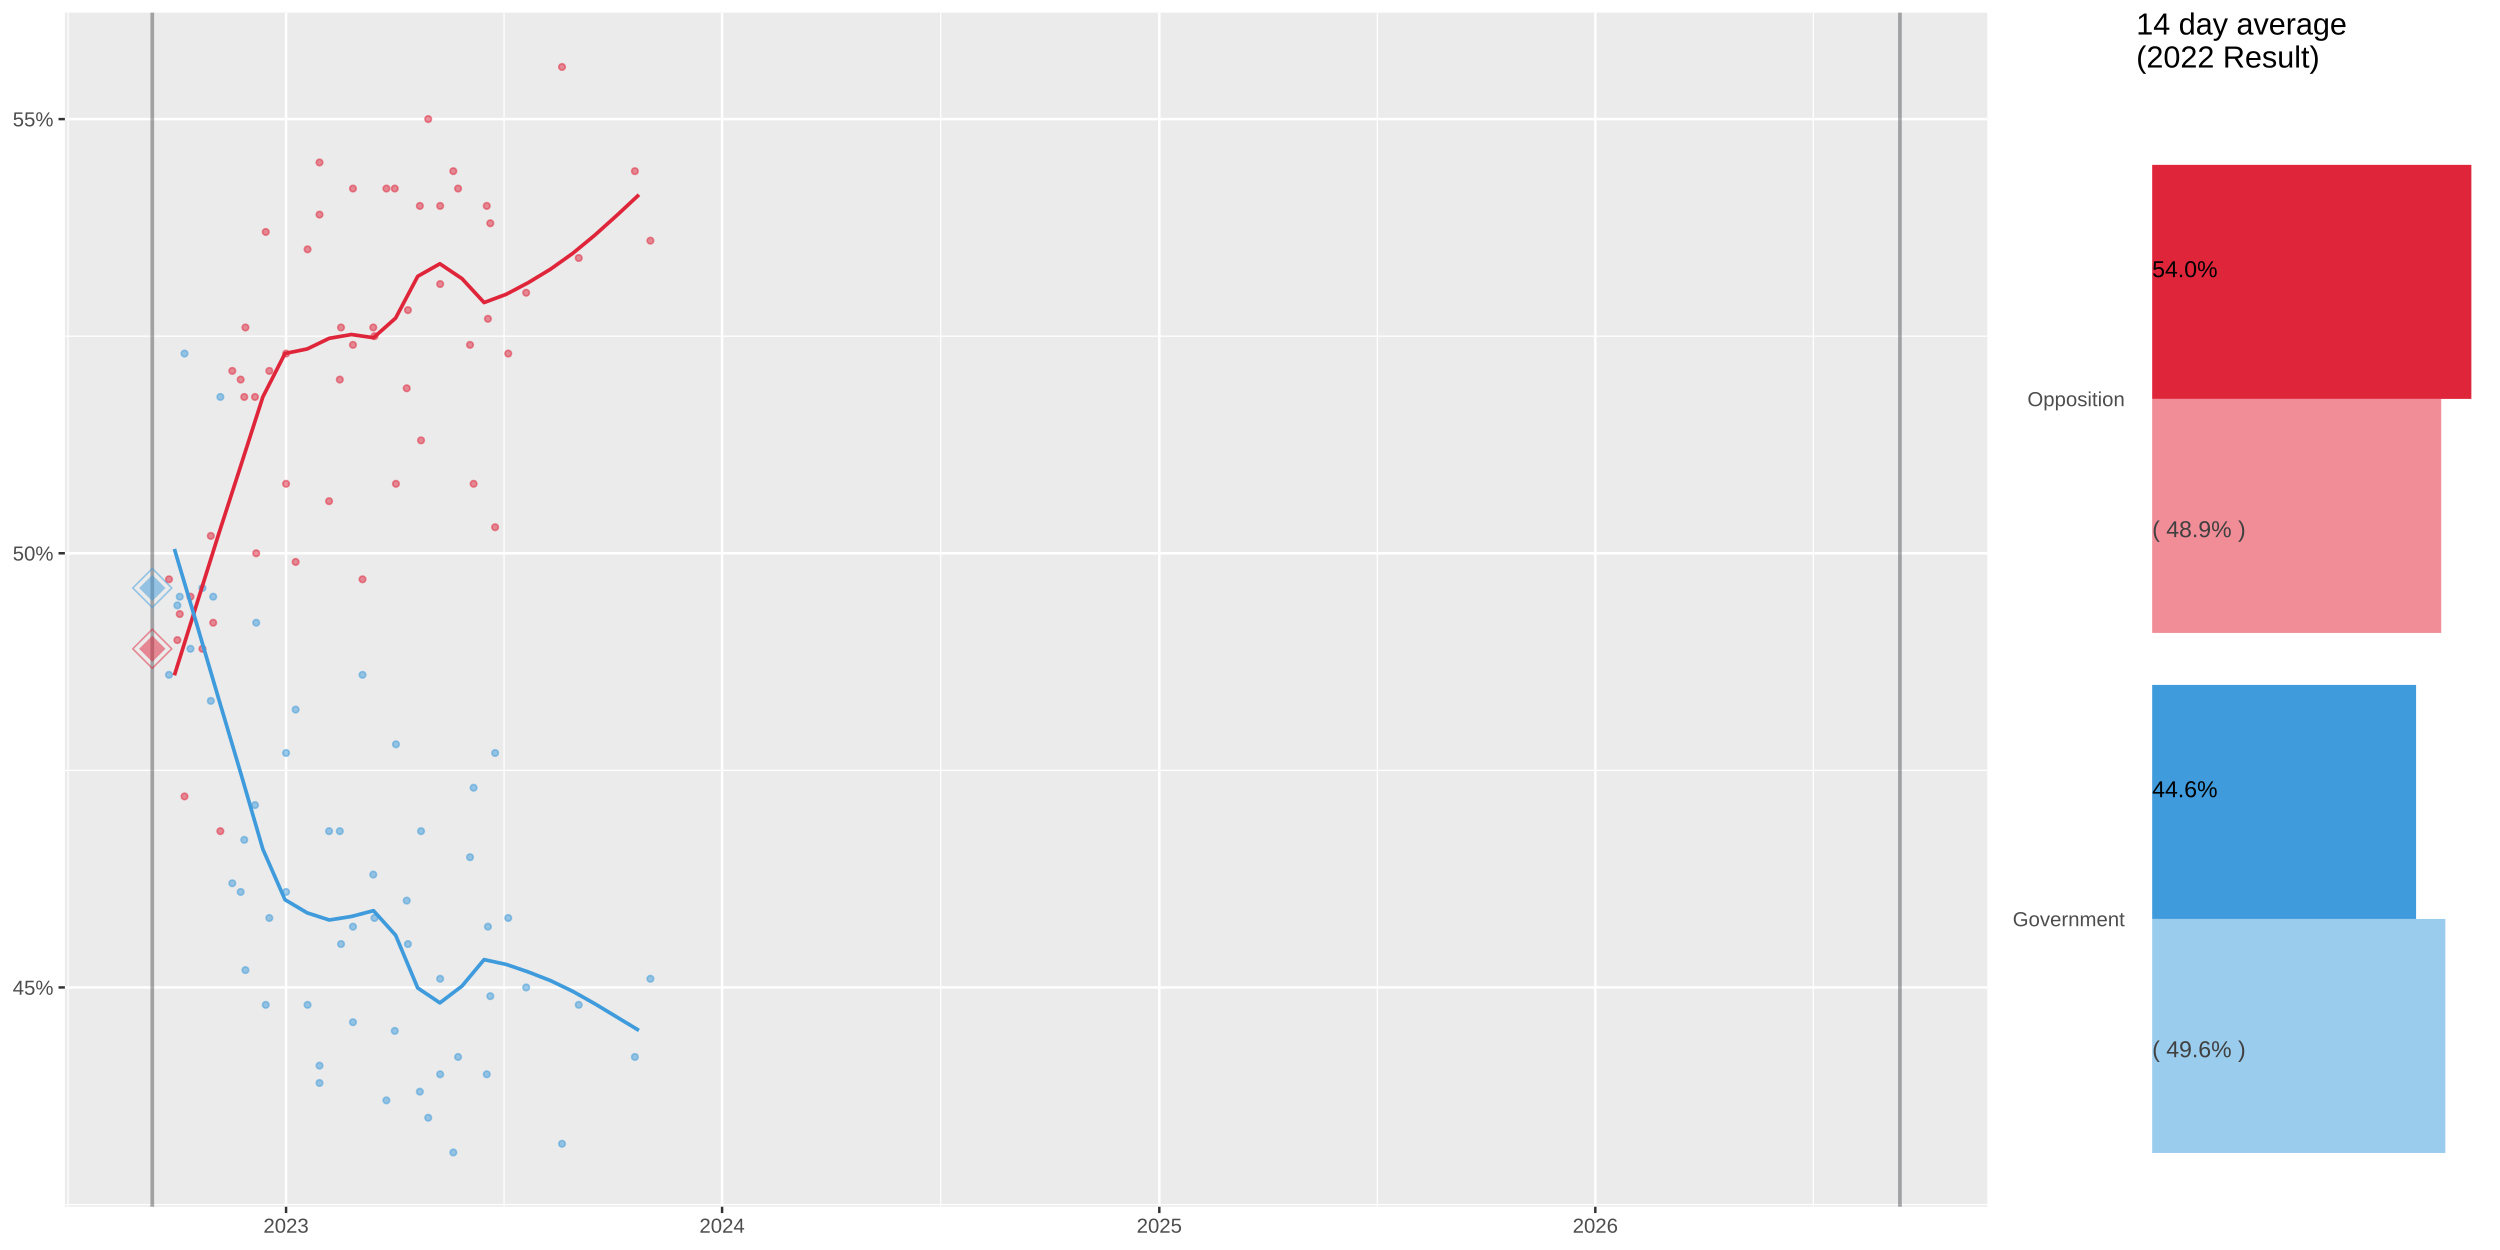
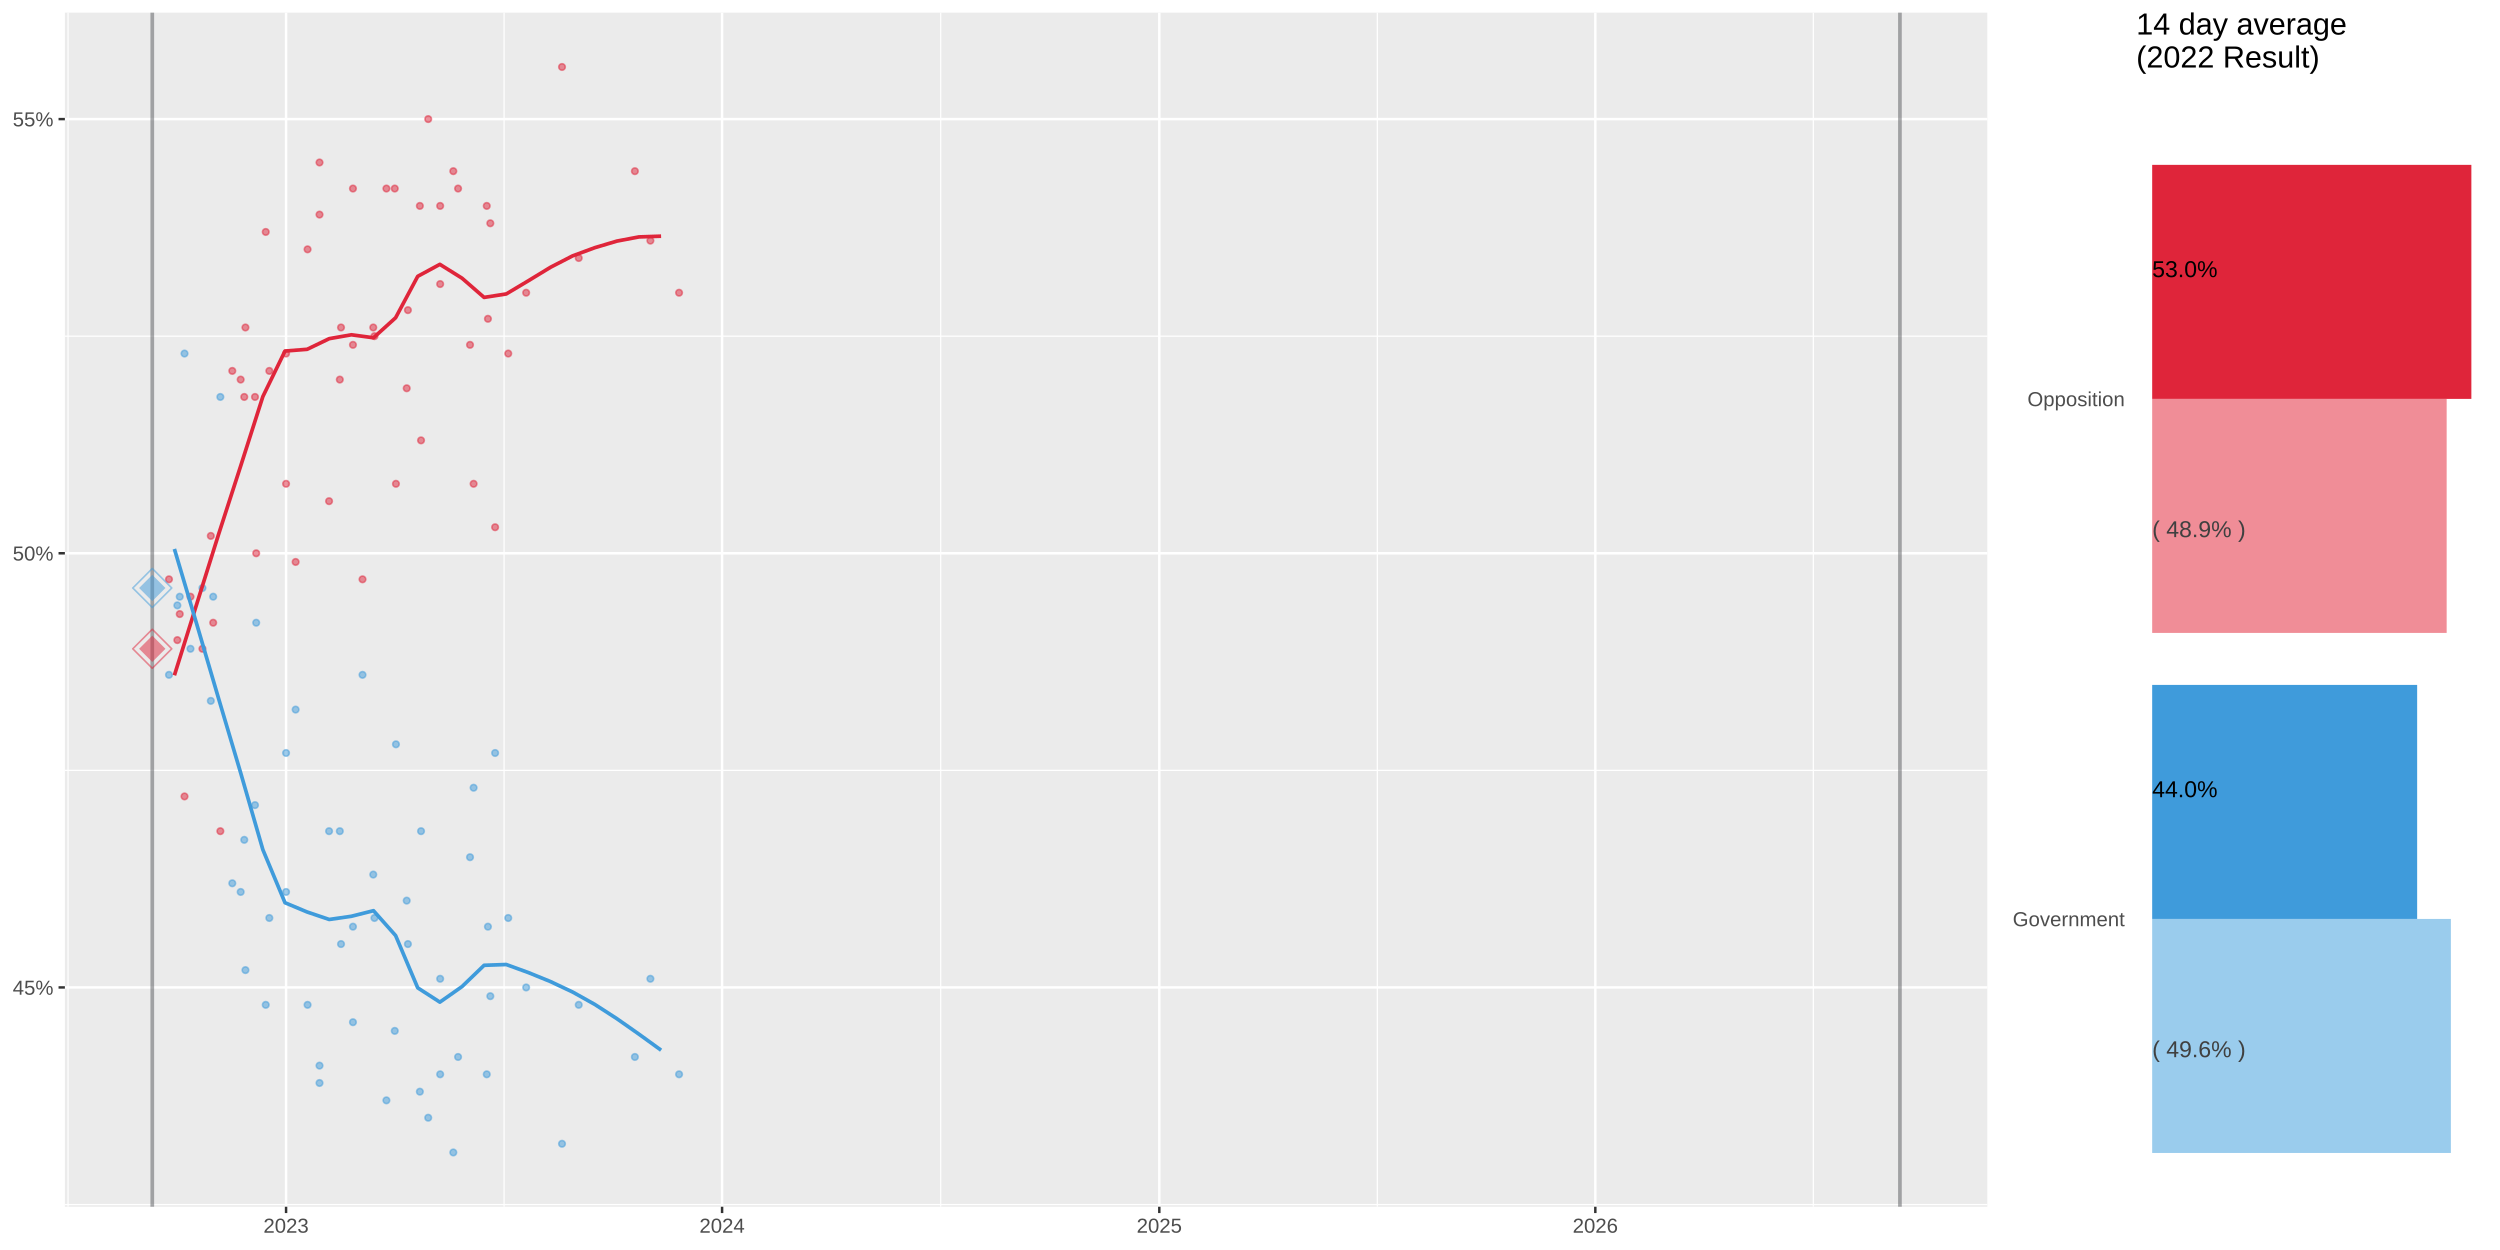
<svg xmlns="http://www.w3.org/2000/svg" class="svglite" width="1080.00pt" height="540.00pt" viewBox="0 0 1080.00 540.00">
  <defs>
    <style type="text/css">
    line, polyline, polygon, path, rect, circle {
      fill: none;
      stroke: #000000;
      stroke-linecap: round;
      stroke-linejoin: round;
      stroke-miterlimit: 10.00;
    }
    text {
      white-space: pre;
    }
  </style>
  </defs>
  <rect width="100%" height="100%" style="stroke: none; fill: none;" />
  <defs>
    <clipPath id="cpMC4wMHwxMDgwLjAwfDAuMDB8NTQwLjAw">
      <rect x="0.00" y="0.00" width="1080.00" height="540.00" />
    </clipPath>
  </defs>
  <g clip-path="url(#cpMC4wMHwxMDgwLjAwfDAuMDB8NTQwLjAw)">
</g>
  <defs>
    <clipPath id="cpMC4wMHw4NjQuMDB8MC4wMHw1NDAuMDA=">
      <rect x="0.00" y="0.00" width="864.00" height="540.00" />
    </clipPath>
  </defs>
  <g clip-path="url(#cpMC4wMHw4NjQuMDB8MC4wMHw1NDAuMDA=)">
    <rect x="0.00" y="0.00" width="864.00" height="540.00" style="stroke-width: 1.07; stroke: #FFFFFF; fill: #FFFFFF;" />
  </g>
  <g clip-path="url(#cpMC4wMHwxMDgwLjAwfDAuMDB8NTQwLjAw)">
</g>
  <defs>
    <clipPath id="cpMjguMDN8ODU4LjUyfDUuNDh8NTIxLjMx">
      <rect x="28.03" y="5.48" width="830.49" height="515.83" />
    </clipPath>
  </defs>
  <g clip-path="url(#cpMjguMDN8ODU4LjUyfDUuNDh8NTIxLjMx)">
    <rect x="28.03" y="5.48" width="830.49" height="515.83" style="stroke-width: 1.07; stroke: none; fill: #EBEBEB;" />
    <polyline points="28.03,520.37 858.52,520.37 " style="stroke-width: 0.53; stroke: #FFFFFF; stroke-linecap: butt;" />
    <polyline points="28.03,332.80 858.52,332.80 " style="stroke-width: 0.53; stroke: #FFFFFF; stroke-linecap: butt;" />
    <polyline points="28.03,145.22 858.52,145.22 " style="stroke-width: 0.53; stroke: #FFFFFF; stroke-linecap: butt;" />
    <polyline points="29.40,521.31 29.40,5.48 " style="stroke-width: 0.53; stroke: #FFFFFF; stroke-linecap: butt;" />
    <polyline points="217.76,521.31 217.76,5.48 " style="stroke-width: 0.53; stroke: #FFFFFF; stroke-linecap: butt;" />
    <polyline points="406.38,521.31 406.38,5.48 " style="stroke-width: 0.53; stroke: #FFFFFF; stroke-linecap: butt;" />
    <polyline points="595.00,521.31 595.00,5.48 " style="stroke-width: 0.53; stroke: #FFFFFF; stroke-linecap: butt;" />
    <polyline points="783.36,521.31 783.36,5.48 " style="stroke-width: 0.53; stroke: #FFFFFF; stroke-linecap: butt;" />
    <polyline points="28.03,426.58 858.52,426.58 " style="stroke-width: 1.07; stroke: #FFFFFF; stroke-linecap: butt;" />
    <polyline points="28.03,239.01 858.52,239.01 " style="stroke-width: 1.07; stroke: #FFFFFF; stroke-linecap: butt;" />
    <polyline points="28.03,51.44 858.52,51.44 " style="stroke-width: 1.07; stroke: #FFFFFF; stroke-linecap: butt;" />
    <polyline points="123.58,521.31 123.58,5.48 " style="stroke-width: 1.07; stroke: #FFFFFF; stroke-linecap: butt;" />
    <polyline points="311.94,521.31 311.94,5.48 " style="stroke-width: 1.07; stroke: #FFFFFF; stroke-linecap: butt;" />
    <polyline points="500.82,521.31 500.82,5.48 " style="stroke-width: 1.07; stroke: #FFFFFF; stroke-linecap: butt;" />
    <polyline points="689.18,521.31 689.18,5.48 " style="stroke-width: 1.07; stroke: #FFFFFF; stroke-linecap: butt;" />
+     <circle cx="293.36" cy="126.46" r="1.42" style="stroke-width: 0.71; stroke: #DF253A; stroke-opacity: 0.50; fill: #DF253A; fill-opacity: 0.50;" />
    <circle cx="280.97" cy="103.96" r="1.42" style="stroke-width: 0.71; stroke: #DF253A; stroke-opacity: 0.50; fill: #DF253A; fill-opacity: 0.50;" />
    <circle cx="274.27" cy="73.94" r="1.42" style="stroke-width: 0.71; stroke: #DF253A; stroke-opacity: 0.50; fill: #DF253A; fill-opacity: 0.50;" />
    <circle cx="250.01" cy="111.46" r="1.42" style="stroke-width: 0.71; stroke: #DF253A; stroke-opacity: 0.50; fill: #DF253A; fill-opacity: 0.50;" />
    <circle cx="242.79" cy="28.93" r="1.42" style="stroke-width: 0.71; stroke: #DF253A; stroke-opacity: 0.50; fill: #DF253A; fill-opacity: 0.50;" />
    <circle cx="227.30" cy="126.46" r="1.42" style="stroke-width: 0.71; stroke: #DF253A; stroke-opacity: 0.50; fill: #DF253A; fill-opacity: 0.50;" />
    <circle cx="219.56" cy="152.73" r="1.42" style="stroke-width: 0.71; stroke: #DF253A; stroke-opacity: 0.50; fill: #DF253A; fill-opacity: 0.50;" />
    <circle cx="213.89" cy="227.76" r="1.42" style="stroke-width: 0.71; stroke: #DF253A; stroke-opacity: 0.50; fill: #DF253A; fill-opacity: 0.50;" />
    <circle cx="211.82" cy="96.45" r="1.42" style="stroke-width: 0.71; stroke: #DF253A; stroke-opacity: 0.50; fill: #DF253A; fill-opacity: 0.50;" />
    <circle cx="210.79" cy="137.72" r="1.42" style="stroke-width: 0.71; stroke: #DF253A; stroke-opacity: 0.50; fill: #DF253A; fill-opacity: 0.50;" />
    <circle cx="210.28" cy="88.95" r="1.42" style="stroke-width: 0.71; stroke: #DF253A; stroke-opacity: 0.50; fill: #DF253A; fill-opacity: 0.50;" />
    <circle cx="204.60" cy="209.00" r="1.42" style="stroke-width: 0.71; stroke: #DF253A; stroke-opacity: 0.50; fill: #DF253A; fill-opacity: 0.50;" />
    <circle cx="203.05" cy="148.97" r="1.42" style="stroke-width: 0.71; stroke: #DF253A; stroke-opacity: 0.50; fill: #DF253A; fill-opacity: 0.50;" />
    <circle cx="197.89" cy="81.45" r="1.42" style="stroke-width: 0.71; stroke: #DF253A; stroke-opacity: 0.50; fill: #DF253A; fill-opacity: 0.50;" />
    <circle cx="195.83" cy="73.94" r="1.42" style="stroke-width: 0.71; stroke: #DF253A; stroke-opacity: 0.50; fill: #DF253A; fill-opacity: 0.50;" />
    <circle cx="190.15" cy="122.71" r="1.42" style="stroke-width: 0.71; stroke: #DF253A; stroke-opacity: 0.50; fill: #DF253A; fill-opacity: 0.50;" />
    <circle cx="190.15" cy="88.95" r="1.42" style="stroke-width: 0.71; stroke: #DF253A; stroke-opacity: 0.50; fill: #DF253A; fill-opacity: 0.50;" />
    <circle cx="184.99" cy="51.44" r="1.42" style="stroke-width: 0.71; stroke: #DF253A; stroke-opacity: 0.50; fill: #DF253A; fill-opacity: 0.50;" />
    <circle cx="181.89" cy="190.24" r="1.42" style="stroke-width: 0.71; stroke: #DF253A; stroke-opacity: 0.50; fill: #DF253A; fill-opacity: 0.50;" />
    <circle cx="181.38" cy="88.95" r="1.42" style="stroke-width: 0.71; stroke: #DF253A; stroke-opacity: 0.50; fill: #DF253A; fill-opacity: 0.50;" />
    <circle cx="176.22" cy="133.97" r="1.42" style="stroke-width: 0.71; stroke: #DF253A; stroke-opacity: 0.50; fill: #DF253A; fill-opacity: 0.50;" />
    <circle cx="175.70" cy="167.73" r="1.42" style="stroke-width: 0.71; stroke: #DF253A; stroke-opacity: 0.50; fill: #DF253A; fill-opacity: 0.50;" />
    <circle cx="171.05" cy="209.00" r="1.42" style="stroke-width: 0.71; stroke: #DF253A; stroke-opacity: 0.50; fill: #DF253A; fill-opacity: 0.50;" />
    <circle cx="170.54" cy="81.45" r="1.42" style="stroke-width: 0.71; stroke: #DF253A; stroke-opacity: 0.50; fill: #DF253A; fill-opacity: 0.50;" />
    <circle cx="166.93" cy="81.45" r="1.42" style="stroke-width: 0.71; stroke: #DF253A; stroke-opacity: 0.50; fill: #DF253A; fill-opacity: 0.50;" />
    <circle cx="161.77" cy="145.22" r="1.42" style="stroke-width: 0.71; stroke: #DF253A; stroke-opacity: 0.50; fill: #DF253A; fill-opacity: 0.50;" />
    <circle cx="161.25" cy="141.47" r="1.42" style="stroke-width: 0.71; stroke: #DF253A; stroke-opacity: 0.50; fill: #DF253A; fill-opacity: 0.50;" />
    <circle cx="156.61" cy="250.26" r="1.42" style="stroke-width: 0.71; stroke: #DF253A; stroke-opacity: 0.50; fill: #DF253A; fill-opacity: 0.50;" />
    <circle cx="152.48" cy="148.97" r="1.42" style="stroke-width: 0.71; stroke: #DF253A; stroke-opacity: 0.50; fill: #DF253A; fill-opacity: 0.50;" />
    <circle cx="152.48" cy="81.45" r="1.42" style="stroke-width: 0.71; stroke: #DF253A; stroke-opacity: 0.50; fill: #DF253A; fill-opacity: 0.50;" />
    <circle cx="147.32" cy="141.47" r="1.42" style="stroke-width: 0.71; stroke: #DF253A; stroke-opacity: 0.50; fill: #DF253A; fill-opacity: 0.50;" />
    <circle cx="146.80" cy="163.98" r="1.42" style="stroke-width: 0.71; stroke: #DF253A; stroke-opacity: 0.50; fill: #DF253A; fill-opacity: 0.50;" />
    <circle cx="142.16" cy="216.50" r="1.42" style="stroke-width: 0.71; stroke: #DF253A; stroke-opacity: 0.50; fill: #DF253A; fill-opacity: 0.50;" />
    <circle cx="138.03" cy="70.19" r="1.42" style="stroke-width: 0.71; stroke: #DF253A; stroke-opacity: 0.50; fill: #DF253A; fill-opacity: 0.50;" />
    <circle cx="138.03" cy="92.70" r="1.42" style="stroke-width: 0.71; stroke: #DF253A; stroke-opacity: 0.50; fill: #DF253A; fill-opacity: 0.50;" />
    <circle cx="123.58" cy="209.00" r="1.42" style="stroke-width: 0.71; stroke: #DF253A; stroke-opacity: 0.50; fill: #DF253A; fill-opacity: 0.50;" />
    <circle cx="132.87" cy="107.71" r="1.42" style="stroke-width: 0.71; stroke: #DF253A; stroke-opacity: 0.50; fill: #DF253A; fill-opacity: 0.50;" />
    <circle cx="127.71" cy="242.76" r="1.42" style="stroke-width: 0.71; stroke: #DF253A; stroke-opacity: 0.50; fill: #DF253A; fill-opacity: 0.50;" />
    <circle cx="123.58" cy="152.73" r="1.42" style="stroke-width: 0.71; stroke: #DF253A; stroke-opacity: 0.50; fill: #DF253A; fill-opacity: 0.50;" />
    <circle cx="116.35" cy="160.23" r="1.42" style="stroke-width: 0.71; stroke: #DF253A; stroke-opacity: 0.50; fill: #DF253A; fill-opacity: 0.50;" />
    <circle cx="114.80" cy="100.20" r="1.42" style="stroke-width: 0.71; stroke: #DF253A; stroke-opacity: 0.50; fill: #DF253A; fill-opacity: 0.50;" />
    <circle cx="110.68" cy="239.01" r="1.42" style="stroke-width: 0.71; stroke: #DF253A; stroke-opacity: 0.50; fill: #DF253A; fill-opacity: 0.50;" />
    <circle cx="110.16" cy="171.48" r="1.42" style="stroke-width: 0.71; stroke: #DF253A; stroke-opacity: 0.50; fill: #DF253A; fill-opacity: 0.50;" />
    <circle cx="106.03" cy="141.47" r="1.42" style="stroke-width: 0.71; stroke: #DF253A; stroke-opacity: 0.50; fill: #DF253A; fill-opacity: 0.50;" />
    <circle cx="105.52" cy="171.48" r="1.42" style="stroke-width: 0.71; stroke: #DF253A; stroke-opacity: 0.50; fill: #DF253A; fill-opacity: 0.50;" />
    <circle cx="103.97" cy="163.98" r="1.42" style="stroke-width: 0.71; stroke: #DF253A; stroke-opacity: 0.50; fill: #DF253A; fill-opacity: 0.50;" />
    <circle cx="100.35" cy="160.23" r="1.42" style="stroke-width: 0.71; stroke: #DF253A; stroke-opacity: 0.50; fill: #DF253A; fill-opacity: 0.50;" />
    <circle cx="95.19" cy="359.06" r="1.42" style="stroke-width: 0.71; stroke: #DF253A; stroke-opacity: 0.50; fill: #DF253A; fill-opacity: 0.50;" />
    <circle cx="92.10" cy="269.02" r="1.42" style="stroke-width: 0.71; stroke: #DF253A; stroke-opacity: 0.50; fill: #DF253A; fill-opacity: 0.50;" />
    <circle cx="91.07" cy="231.51" r="1.42" style="stroke-width: 0.71; stroke: #DF253A; stroke-opacity: 0.50; fill: #DF253A; fill-opacity: 0.50;" />
    <circle cx="87.45" cy="280.28" r="1.42" style="stroke-width: 0.71; stroke: #DF253A; stroke-opacity: 0.50; fill: #DF253A; fill-opacity: 0.50;" />
    <circle cx="82.29" cy="257.77" r="1.42" style="stroke-width: 0.71; stroke: #DF253A; stroke-opacity: 0.50; fill: #DF253A; fill-opacity: 0.50;" />
    <circle cx="79.71" cy="344.05" r="1.42" style="stroke-width: 0.71; stroke: #DF253A; stroke-opacity: 0.50; fill: #DF253A; fill-opacity: 0.50;" />
    <circle cx="77.65" cy="265.27" r="1.42" style="stroke-width: 0.71; stroke: #DF253A; stroke-opacity: 0.50; fill: #DF253A; fill-opacity: 0.50;" />
    <circle cx="76.62" cy="276.52" r="1.42" style="stroke-width: 0.71; stroke: #DF253A; stroke-opacity: 0.50; fill: #DF253A; fill-opacity: 0.50;" />
    <circle cx="73.00" cy="250.26" r="1.42" style="stroke-width: 0.71; stroke: #DF253A; stroke-opacity: 0.50; fill: #DF253A; fill-opacity: 0.50;" />
+     <circle cx="293.36" cy="464.10" r="1.42" style="stroke-width: 0.71; stroke: #3F9BDB; stroke-opacity: 0.50; fill: #3F9BDB; fill-opacity: 0.50;" />
    <circle cx="280.97" cy="422.83" r="1.42" style="stroke-width: 0.71; stroke: #3F9BDB; stroke-opacity: 0.50; fill: #3F9BDB; fill-opacity: 0.50;" />
    <circle cx="274.27" cy="456.60" r="1.42" style="stroke-width: 0.71; stroke: #3F9BDB; stroke-opacity: 0.50; fill: #3F9BDB; fill-opacity: 0.50;" />
    <circle cx="250.01" cy="434.09" r="1.42" style="stroke-width: 0.71; stroke: #3F9BDB; stroke-opacity: 0.50; fill: #3F9BDB; fill-opacity: 0.50;" />
    <circle cx="242.79" cy="494.11" r="1.42" style="stroke-width: 0.71; stroke: #3F9BDB; stroke-opacity: 0.50; fill: #3F9BDB; fill-opacity: 0.50;" />
    <circle cx="227.30" cy="426.58" r="1.42" style="stroke-width: 0.71; stroke: #3F9BDB; stroke-opacity: 0.50; fill: #3F9BDB; fill-opacity: 0.50;" />
    <circle cx="219.56" cy="396.57" r="1.42" style="stroke-width: 0.71; stroke: #3F9BDB; stroke-opacity: 0.50; fill: #3F9BDB; fill-opacity: 0.50;" />
    <circle cx="213.89" cy="325.29" r="1.42" style="stroke-width: 0.71; stroke: #3F9BDB; stroke-opacity: 0.50; fill: #3F9BDB; fill-opacity: 0.50;" />
    <circle cx="211.82" cy="430.34" r="1.42" style="stroke-width: 0.71; stroke: #3F9BDB; stroke-opacity: 0.50; fill: #3F9BDB; fill-opacity: 0.50;" />
    <circle cx="210.79" cy="400.32" r="1.42" style="stroke-width: 0.71; stroke: #3F9BDB; stroke-opacity: 0.50; fill: #3F9BDB; fill-opacity: 0.50;" />
    <circle cx="210.28" cy="464.10" r="1.42" style="stroke-width: 0.71; stroke: #3F9BDB; stroke-opacity: 0.50; fill: #3F9BDB; fill-opacity: 0.50;" />
    <circle cx="204.60" cy="340.30" r="1.42" style="stroke-width: 0.71; stroke: #3F9BDB; stroke-opacity: 0.50; fill: #3F9BDB; fill-opacity: 0.50;" />
    <circle cx="203.05" cy="370.31" r="1.42" style="stroke-width: 0.71; stroke: #3F9BDB; stroke-opacity: 0.50; fill: #3F9BDB; fill-opacity: 0.50;" />
    <circle cx="197.89" cy="456.60" r="1.42" style="stroke-width: 0.71; stroke: #3F9BDB; stroke-opacity: 0.50; fill: #3F9BDB; fill-opacity: 0.50;" />
    <circle cx="195.83" cy="497.86" r="1.42" style="stroke-width: 0.71; stroke: #3F9BDB; stroke-opacity: 0.50; fill: #3F9BDB; fill-opacity: 0.50;" />
    <circle cx="190.15" cy="422.83" r="1.42" style="stroke-width: 0.71; stroke: #3F9BDB; stroke-opacity: 0.50; fill: #3F9BDB; fill-opacity: 0.50;" />
    <circle cx="190.15" cy="464.10" r="1.42" style="stroke-width: 0.71; stroke: #3F9BDB; stroke-opacity: 0.50; fill: #3F9BDB; fill-opacity: 0.50;" />
    <circle cx="184.99" cy="482.86" r="1.42" style="stroke-width: 0.71; stroke: #3F9BDB; stroke-opacity: 0.50; fill: #3F9BDB; fill-opacity: 0.50;" />
    <circle cx="181.89" cy="359.06" r="1.42" style="stroke-width: 0.71; stroke: #3F9BDB; stroke-opacity: 0.50; fill: #3F9BDB; fill-opacity: 0.50;" />
    <circle cx="181.38" cy="471.60" r="1.42" style="stroke-width: 0.71; stroke: #3F9BDB; stroke-opacity: 0.50; fill: #3F9BDB; fill-opacity: 0.50;" />
    <circle cx="176.22" cy="407.83" r="1.42" style="stroke-width: 0.71; stroke: #3F9BDB; stroke-opacity: 0.50; fill: #3F9BDB; fill-opacity: 0.50;" />
    <circle cx="175.70" cy="389.07" r="1.42" style="stroke-width: 0.71; stroke: #3F9BDB; stroke-opacity: 0.50; fill: #3F9BDB; fill-opacity: 0.50;" />
    <circle cx="171.05" cy="321.54" r="1.42" style="stroke-width: 0.71; stroke: #3F9BDB; stroke-opacity: 0.50; fill: #3F9BDB; fill-opacity: 0.50;" />
    <circle cx="170.54" cy="445.34" r="1.42" style="stroke-width: 0.71; stroke: #3F9BDB; stroke-opacity: 0.50; fill: #3F9BDB; fill-opacity: 0.50;" />
    <circle cx="166.93" cy="475.35" r="1.42" style="stroke-width: 0.71; stroke: #3F9BDB; stroke-opacity: 0.50; fill: #3F9BDB; fill-opacity: 0.50;" />
    <circle cx="161.77" cy="396.57" r="1.42" style="stroke-width: 0.71; stroke: #3F9BDB; stroke-opacity: 0.50; fill: #3F9BDB; fill-opacity: 0.50;" />
    <circle cx="161.25" cy="377.81" r="1.42" style="stroke-width: 0.71; stroke: #3F9BDB; stroke-opacity: 0.50; fill: #3F9BDB; fill-opacity: 0.50;" />
    <circle cx="156.61" cy="291.53" r="1.42" style="stroke-width: 0.71; stroke: #3F9BDB; stroke-opacity: 0.50; fill: #3F9BDB; fill-opacity: 0.50;" />
    <circle cx="152.48" cy="400.32" r="1.42" style="stroke-width: 0.71; stroke: #3F9BDB; stroke-opacity: 0.50; fill: #3F9BDB; fill-opacity: 0.50;" />
    <circle cx="152.48" cy="441.59" r="1.42" style="stroke-width: 0.71; stroke: #3F9BDB; stroke-opacity: 0.50; fill: #3F9BDB; fill-opacity: 0.50;" />
    <circle cx="147.32" cy="407.83" r="1.42" style="stroke-width: 0.71; stroke: #3F9BDB; stroke-opacity: 0.50; fill: #3F9BDB; fill-opacity: 0.50;" />
    <circle cx="146.80" cy="359.06" r="1.42" style="stroke-width: 0.71; stroke: #3F9BDB; stroke-opacity: 0.50; fill: #3F9BDB; fill-opacity: 0.50;" />
    <circle cx="142.16" cy="359.06" r="1.42" style="stroke-width: 0.71; stroke: #3F9BDB; stroke-opacity: 0.50; fill: #3F9BDB; fill-opacity: 0.50;" />
    <circle cx="138.03" cy="467.85" r="1.42" style="stroke-width: 0.71; stroke: #3F9BDB; stroke-opacity: 0.50; fill: #3F9BDB; fill-opacity: 0.50;" />
    <circle cx="138.03" cy="460.35" r="1.42" style="stroke-width: 0.71; stroke: #3F9BDB; stroke-opacity: 0.50; fill: #3F9BDB; fill-opacity: 0.50;" />
    <circle cx="123.58" cy="325.29" r="1.42" style="stroke-width: 0.71; stroke: #3F9BDB; stroke-opacity: 0.50; fill: #3F9BDB; fill-opacity: 0.50;" />
    <circle cx="132.87" cy="434.09" r="1.42" style="stroke-width: 0.71; stroke: #3F9BDB; stroke-opacity: 0.50; fill: #3F9BDB; fill-opacity: 0.50;" />
    <circle cx="127.71" cy="306.54" r="1.42" style="stroke-width: 0.71; stroke: #3F9BDB; stroke-opacity: 0.50; fill: #3F9BDB; fill-opacity: 0.50;" />
    <circle cx="123.58" cy="385.32" r="1.42" style="stroke-width: 0.71; stroke: #3F9BDB; stroke-opacity: 0.50; fill: #3F9BDB; fill-opacity: 0.50;" />
    <circle cx="116.35" cy="396.57" r="1.42" style="stroke-width: 0.71; stroke: #3F9BDB; stroke-opacity: 0.50; fill: #3F9BDB; fill-opacity: 0.50;" />
    <circle cx="114.80" cy="434.09" r="1.42" style="stroke-width: 0.71; stroke: #3F9BDB; stroke-opacity: 0.50; fill: #3F9BDB; fill-opacity: 0.50;" />
    <circle cx="110.68" cy="269.02" r="1.42" style="stroke-width: 0.71; stroke: #3F9BDB; stroke-opacity: 0.50; fill: #3F9BDB; fill-opacity: 0.50;" />
    <circle cx="110.16" cy="347.80" r="1.42" style="stroke-width: 0.71; stroke: #3F9BDB; stroke-opacity: 0.50; fill: #3F9BDB; fill-opacity: 0.50;" />
    <circle cx="106.03" cy="419.08" r="1.42" style="stroke-width: 0.71; stroke: #3F9BDB; stroke-opacity: 0.50; fill: #3F9BDB; fill-opacity: 0.50;" />
    <circle cx="105.52" cy="362.81" r="1.42" style="stroke-width: 0.71; stroke: #3F9BDB; stroke-opacity: 0.50; fill: #3F9BDB; fill-opacity: 0.50;" />
    <circle cx="103.97" cy="385.32" r="1.42" style="stroke-width: 0.71; stroke: #3F9BDB; stroke-opacity: 0.50; fill: #3F9BDB; fill-opacity: 0.50;" />
    <circle cx="100.35" cy="381.57" r="1.42" style="stroke-width: 0.71; stroke: #3F9BDB; stroke-opacity: 0.50; fill: #3F9BDB; fill-opacity: 0.50;" />
    <circle cx="95.19" cy="171.48" r="1.42" style="stroke-width: 0.71; stroke: #3F9BDB; stroke-opacity: 0.50; fill: #3F9BDB; fill-opacity: 0.50;" />
    <circle cx="92.10" cy="257.77" r="1.42" style="stroke-width: 0.71; stroke: #3F9BDB; stroke-opacity: 0.50; fill: #3F9BDB; fill-opacity: 0.50;" />
    <circle cx="91.07" cy="302.78" r="1.42" style="stroke-width: 0.71; stroke: #3F9BDB; stroke-opacity: 0.50; fill: #3F9BDB; fill-opacity: 0.50;" />
    <circle cx="87.45" cy="254.02" r="1.42" style="stroke-width: 0.71; stroke: #3F9BDB; stroke-opacity: 0.50; fill: #3F9BDB; fill-opacity: 0.50;" />
    <circle cx="82.29" cy="280.28" r="1.42" style="stroke-width: 0.71; stroke: #3F9BDB; stroke-opacity: 0.50; fill: #3F9BDB; fill-opacity: 0.50;" />
    <circle cx="79.71" cy="152.73" r="1.42" style="stroke-width: 0.71; stroke: #3F9BDB; stroke-opacity: 0.50; fill: #3F9BDB; fill-opacity: 0.50;" />
    <circle cx="77.65" cy="257.77" r="1.42" style="stroke-width: 0.71; stroke: #3F9BDB; stroke-opacity: 0.50; fill: #3F9BDB; fill-opacity: 0.50;" />
    <circle cx="76.62" cy="261.52" r="1.42" style="stroke-width: 0.71; stroke: #3F9BDB; stroke-opacity: 0.50; fill: #3F9BDB; fill-opacity: 0.50;" />
    <circle cx="73.00" cy="291.53" r="1.42" style="stroke-width: 0.71; stroke: #3F9BDB; stroke-opacity: 0.50; fill: #3F9BDB; fill-opacity: 0.50;" />
-     <polyline points="75.34,291.73 84.89,261.25 94.45,230.76 104.01,201.19 113.56,171.45 123.12,152.71 132.68,150.76 142.23,146.16 151.79,144.51 161.35,145.89 170.90,137.42 180.46,119.36 190.02,113.95 199.58,120.37 209.13,130.70 218.69,127.13 228.25,122.08 237.80,116.29 247.36,109.49 256.92,101.62 266.47,93.04 276.03,84.13 " style="stroke-width: 1.60; stroke: #DF253A; stroke-linecap: butt;" />
-     <polyline points="75.34,237.15 84.89,269.29 94.45,301.83 104.01,334.02 113.56,366.88 123.12,388.67 132.68,394.35 142.23,397.44 151.79,395.92 161.35,393.41 170.90,404.01 180.46,426.81 190.02,433.23 199.58,425.98 209.13,414.55 218.69,416.63 228.25,419.90 237.80,423.62 247.36,428.22 256.92,433.60 266.47,439.37 276.03,445.15 " style="stroke-width: 1.60; stroke: #3F9BDB; stroke-linecap: butt;" />
+     <polyline points="75.34,291.73 84.89,261.25 94.45,230.76 104.01,201.19 113.56,171.30 123.12,151.65 132.68,150.90 142.23,146.30 151.79,144.63 161.35,145.91 170.90,137.27 180.46,119.37 190.02,114.20 199.58,120.17 209.13,128.48 218.69,126.99 228.25,121.29 237.80,115.47 247.36,110.54 256.92,107.01 266.47,104.16 276.03,102.35 285.59,102.03 " style="stroke-width: 1.60; stroke: #DF253A; stroke-linecap: butt;" />
+     <polyline points="75.34,237.15 84.89,269.29 94.45,301.83 104.01,334.02 113.56,367.08 123.12,389.98 132.68,393.98 142.23,397.21 151.79,395.83 161.35,393.42 170.90,404.16 180.46,426.75 190.02,432.92 199.58,426.21 209.13,417.01 218.69,416.67 228.25,420.15 237.80,424.04 247.36,428.55 256.92,433.89 266.47,440.06 276.03,446.76 285.59,453.69 " style="stroke-width: 1.60; stroke: #3F9BDB; stroke-linecap: butt;" />
    <line x1="820.77" y1="521.31" x2="820.77" y2="5.48" style="stroke-width: 1.60; stroke: #56595C; stroke-opacity: 0.50; stroke-linecap: butt;" />
    <line x1="65.78" y1="521.31" x2="65.78" y2="5.48" style="stroke-width: 1.60; stroke: #56595C; stroke-opacity: 0.50; stroke-linecap: butt;" />
    <polygon points="60.09,280.28 65.78,274.59 71.47,280.28 65.78,285.97 " style="stroke-width: 0.71; stroke: none; fill: #DF253A; fill-opacity: 0.50;" />
    <polygon points="60.09,254.02 65.78,248.33 71.47,254.02 65.78,259.70 " style="stroke-width: 0.71; stroke: none; fill: #3F9BDB; fill-opacity: 0.50;" />
    <polygon points="57.36,280.28 65.78,271.85 74.20,280.28 65.78,288.70 " style="stroke-width: 0.71; stroke: #DF253A; stroke-opacity: 0.50;" />
    <polygon points="57.36,254.02 65.78,245.59 74.20,254.02 65.78,262.44 " style="stroke-width: 0.71; stroke: #3F9BDB; stroke-opacity: 0.50;" />
  </g>
  <g clip-path="url(#cpMC4wMHwxMDgwLjAwfDAuMDB8NTQwLjAw)">
    <text x="23.10" y="429.73" text-anchor="end" style="font-size: 8.80px;fill: #4D4D4D; font-family: &quot;Arial&quot;;" textLength="17.62px" lengthAdjust="spacingAndGlyphs">45%</text>
    <text x="23.10" y="242.16" text-anchor="end" style="font-size: 8.80px;fill: #4D4D4D; font-family: &quot;Arial&quot;;" textLength="17.62px" lengthAdjust="spacingAndGlyphs">50%</text>
    <text x="23.10" y="54.59" text-anchor="end" style="font-size: 8.80px;fill: #4D4D4D; font-family: &quot;Arial&quot;;" textLength="17.62px" lengthAdjust="spacingAndGlyphs">55%</text>
    <polyline points="25.29,426.58 28.03,426.58 " style="stroke-width: 1.07; stroke: #333333; stroke-linecap: butt;" />
    <polyline points="25.29,239.01 28.03,239.01 " style="stroke-width: 1.07; stroke: #333333; stroke-linecap: butt;" />
    <polyline points="25.29,51.44 28.03,51.44 " style="stroke-width: 1.07; stroke: #333333; stroke-linecap: butt;" />
    <polyline points="123.58,524.05 123.58,521.31 " style="stroke-width: 1.07; stroke: #333333; stroke-linecap: butt;" />
    <polyline points="311.94,524.05 311.94,521.31 " style="stroke-width: 1.07; stroke: #333333; stroke-linecap: butt;" />
    <polyline points="500.82,524.05 500.82,521.31 " style="stroke-width: 1.07; stroke: #333333; stroke-linecap: butt;" />
    <polyline points="689.18,524.05 689.18,521.31 " style="stroke-width: 1.07; stroke: #333333; stroke-linecap: butt;" />
    <text x="123.58" y="532.54" text-anchor="middle" style="font-size: 8.80px;fill: #4D4D4D; font-family: &quot;Arial&quot;;" textLength="19.58px" lengthAdjust="spacingAndGlyphs">2023</text>
    <text x="311.94" y="532.54" text-anchor="middle" style="font-size: 8.80px;fill: #4D4D4D; font-family: &quot;Arial&quot;;" textLength="19.58px" lengthAdjust="spacingAndGlyphs">2024</text>
    <text x="500.82" y="532.54" text-anchor="middle" style="font-size: 8.80px;fill: #4D4D4D; font-family: &quot;Arial&quot;;" textLength="19.58px" lengthAdjust="spacingAndGlyphs">2025</text>
    <text x="689.18" y="532.54" text-anchor="middle" style="font-size: 8.80px;fill: #4D4D4D; font-family: &quot;Arial&quot;;" textLength="19.58px" lengthAdjust="spacingAndGlyphs">2026</text>
  </g>
  <defs>
    <clipPath id="cpODY0LjAwfDEwODAuMDB8MC4wMHw1NDAuMDA=">
      <rect x="864.00" y="0.00" width="216.00" height="540.00" />
    </clipPath>
  </defs>
  <g clip-path="url(#cpODY0LjAwfDEwODAuMDB8MC4wMHw1NDAuMDA=)">
    <rect x="864.00" y="0.00" width="216.00" height="540.00" style="stroke-width: 1.07; stroke: #FFFFFF; fill: #FFFFFF;" />
  </g>
  <g clip-path="url(#cpMC4wMHwxMDgwLjAwfDAuMDB8NTQwLjAw)">
</g>
  <defs>
    <clipPath id="cpOTIyLjg1fDEwNzQuNTJ8MzcuNTJ8NTMxLjc4">
      <rect x="922.85" y="37.52" width="151.68" height="494.26" />
    </clipPath>
  </defs>
  <g clip-path="url(#cpOTIyLjg1fDEwNzQuNTJ8MzcuNTJ8NTMxLjc4)">
    <rect x="922.85" y="37.52" width="151.68" height="494.26" style="stroke-width: 1.07; stroke: #FFFFFF; fill: #FFFFFF;" />
-     <rect x="929.74" y="172.32" width="124.86" height="101.10" style="stroke-width: 1.07; stroke: none; stroke-linecap: butt; stroke-linejoin: miter; fill: #F08D97;" />
-     <rect x="929.74" y="396.98" width="126.65" height="101.10" style="stroke-width: 1.07; stroke: none; stroke-linecap: butt; stroke-linejoin: miter; fill: #9ACCED;" />
+     <rect x="929.74" y="172.32" width="127.22" height="101.10" style="stroke-width: 1.07; stroke: none; stroke-linecap: butt; stroke-linejoin: miter; fill: #F08D97;" />
+     <rect x="929.74" y="396.98" width="129.04" height="101.10" style="stroke-width: 1.07; stroke: none; stroke-linecap: butt; stroke-linejoin: miter; fill: #9ACCED;" />
    <rect x="929.74" y="71.22" width="137.89" height="101.10" style="stroke-width: 1.07; stroke: none; stroke-linecap: butt; stroke-linejoin: miter; fill: #DF253A;" />
-     <rect x="929.74" y="295.88" width="114.01" height="101.10" style="stroke-width: 1.07; stroke: none; stroke-linecap: butt; stroke-linejoin: miter; fill: #3F9BDB;" />
-     <text x="929.74" y="119.72" style="font-size: 9.96px; font-family: &quot;Arial&quot;;" textLength="28.22px" lengthAdjust="spacingAndGlyphs">54.0%</text>
-     <text x="929.74" y="344.38" style="font-size: 9.96px; font-family: &quot;Arial&quot;;" textLength="28.22px" lengthAdjust="spacingAndGlyphs">44.6%</text>
+     <rect x="929.74" y="295.88" width="114.47" height="101.10" style="stroke-width: 1.07; stroke: none; stroke-linecap: butt; stroke-linejoin: miter; fill: #3F9BDB;" />
+     <text x="929.74" y="119.72" style="font-size: 9.96px; font-family: &quot;Arial&quot;;" textLength="28.22px" lengthAdjust="spacingAndGlyphs">53.0%</text>
+     <text x="929.74" y="344.38" style="font-size: 9.96px; font-family: &quot;Arial&quot;;" textLength="28.22px" lengthAdjust="spacingAndGlyphs">44.0%</text>
    <text x="929.74" y="232.05" style="font-size: 9.96px;fill: #404040; font-family: &quot;Arial&quot;;" textLength="40.38px" lengthAdjust="spacingAndGlyphs">( 48.9% )</text>
    <text x="929.74" y="456.71" style="font-size: 9.96px;fill: #404040; font-family: &quot;Arial&quot;;" textLength="40.38px" lengthAdjust="spacingAndGlyphs">( 49.6% )</text>
  </g>
  <g clip-path="url(#cpMC4wMHwxMDgwLjAwfDAuMDB8NTQwLjAw)">
    <text x="917.91" y="400.13" text-anchor="end" style="font-size: 8.80px;fill: #4D4D4D; font-family: &quot;Arial&quot;;" textLength="48.43px" lengthAdjust="spacingAndGlyphs">Government</text>
    <text x="917.91" y="175.47" text-anchor="end" style="font-size: 8.80px;fill: #4D4D4D; font-family: &quot;Arial&quot;;" textLength="42.08px" lengthAdjust="spacingAndGlyphs">Opposition</text>
    <text x="922.85" y="14.93" style="font-size: 13.20px; font-family: &quot;Arial&quot;;" textLength="94.61px" lengthAdjust="spacingAndGlyphs">14 day average </text>
    <text x="922.85" y="29.18" style="font-size: 13.20px; font-family: &quot;Arial&quot;;" textLength="82.85px" lengthAdjust="spacingAndGlyphs"> (2022 Result)</text>
  </g>
</svg>
